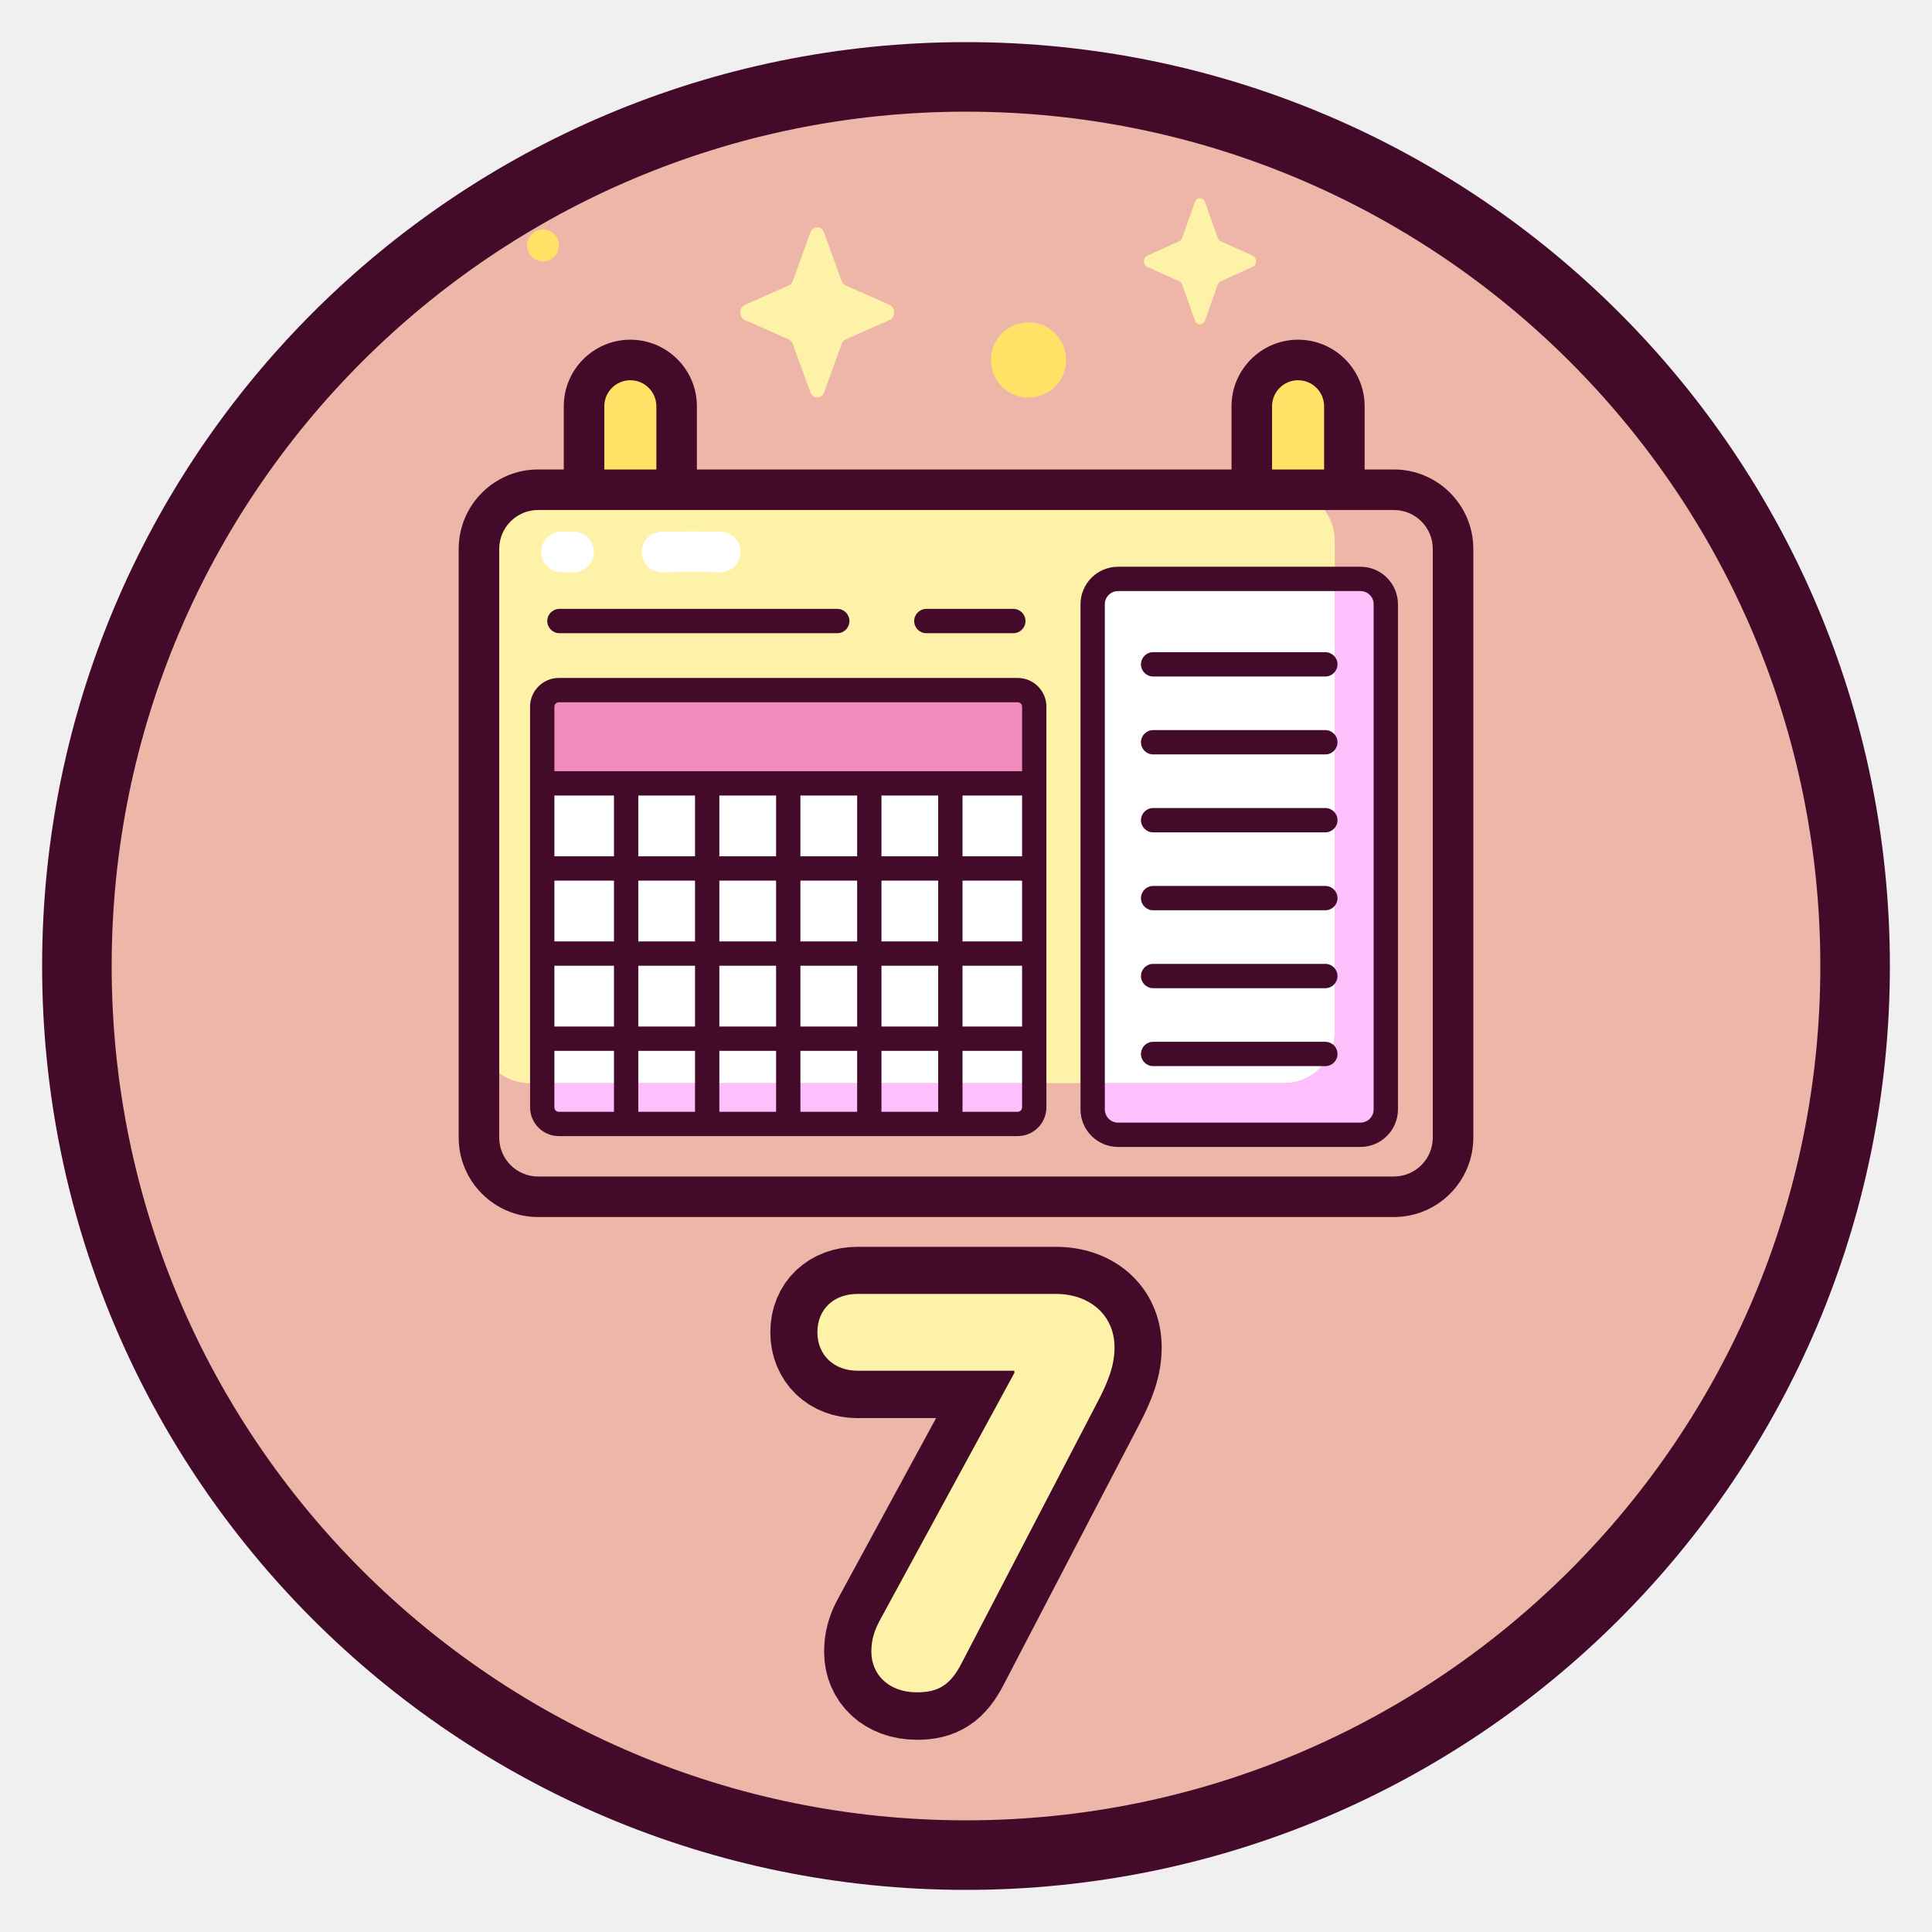
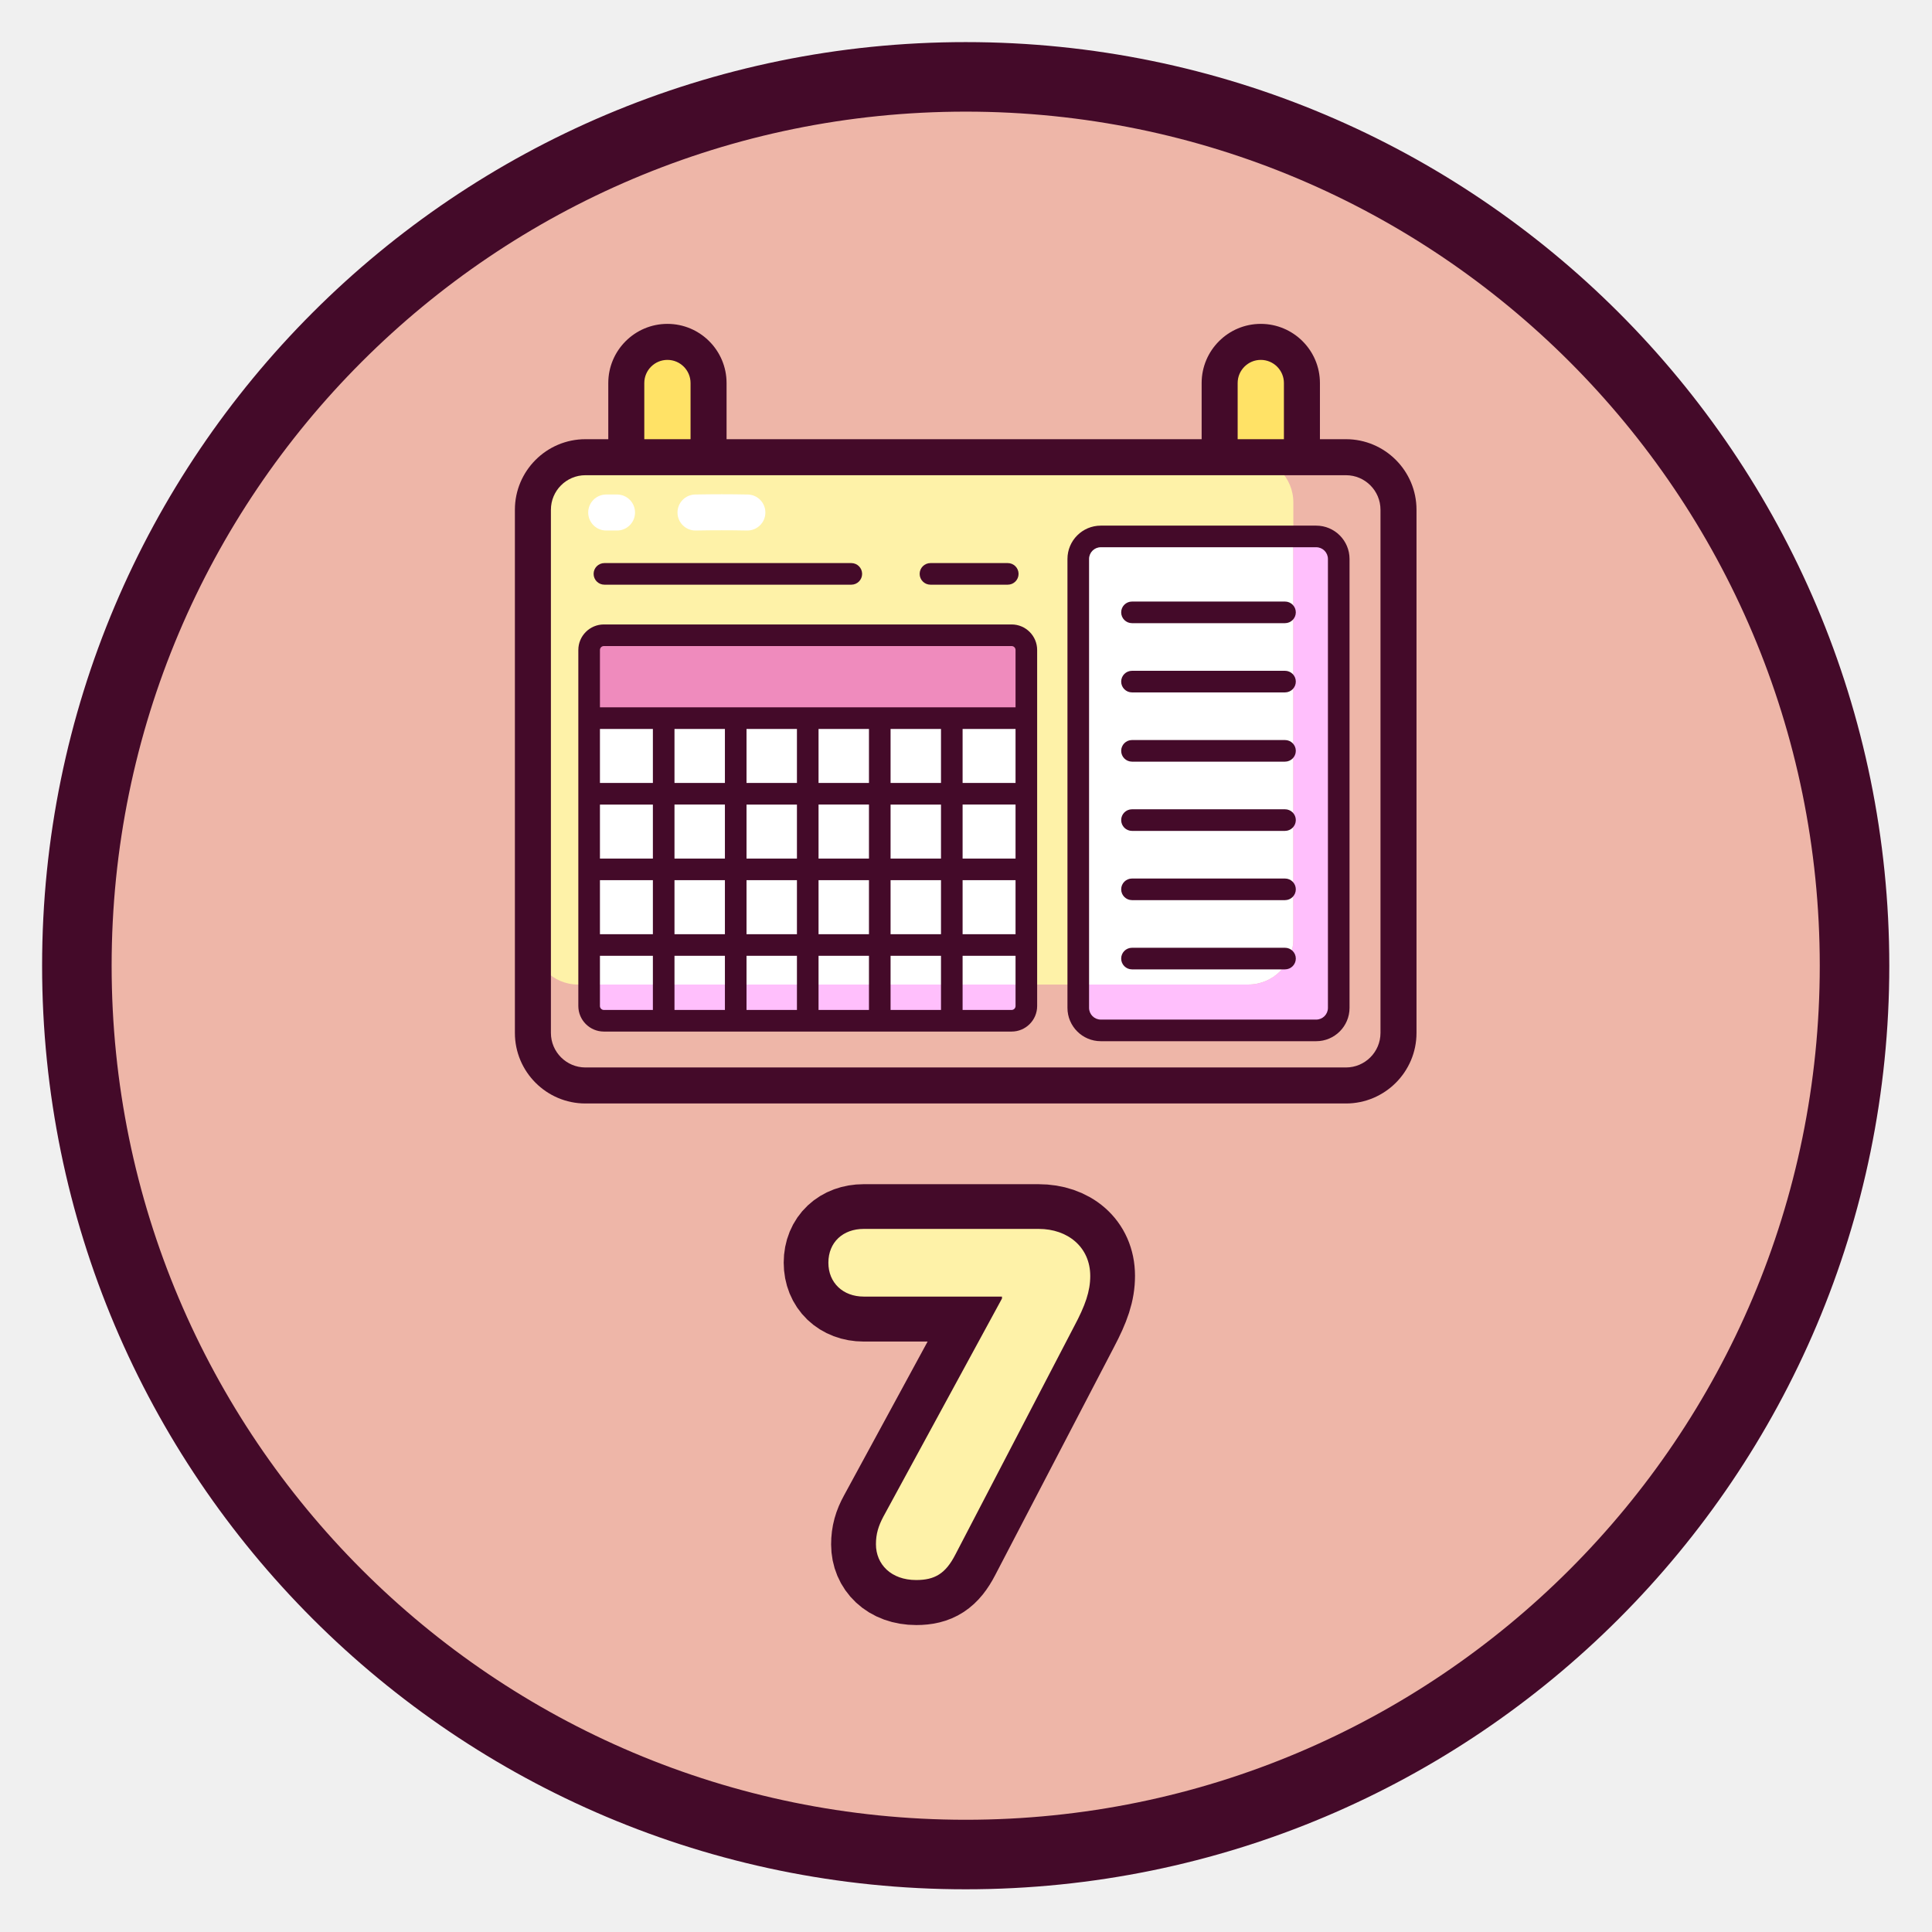
- <svg xmlns="http://www.w3.org/2000/svg" width="100%" height="100%" viewBox="0 0 256 256" version="1.1" xml:space="preserve" style="fill-rule:evenodd;clip-rule:evenodd;stroke-linecap:round;stroke-linejoin:round;stroke-miterlimit:1.5;">
-   <g transform="matrix(0.06144,0,0,0.06144,-0.265856,6.21668)">
-     <circle cx="2087.66" cy="1982.15" r="1917.5" style="fill:rgb(238,182,168);stroke:rgb(68,10,41);stroke-width:150px;" />
-   </g>
-   <g transform="matrix(0.06144,0,0,0.06144,34.285,21.5881)">
-     <path d="M1419.84,3298.67C1465.54,3298.67 1491.33,3282.26 1515.35,3235.98L1805.97,2678.16C1833.51,2626.01 1845.23,2592.03 1845.23,2553.95C1845.23,2483.05 1790.74,2439.69 1719.26,2439.69L1290.93,2439.69C1241.13,2439.69 1205.39,2471.91 1205.39,2521.72C1205.39,2571.52 1241.13,2604.92 1290.93,2604.92L1630.19,2604.92L1630.19,2609.02L1339.57,3143.98C1327.26,3166.25 1321.4,3186.17 1321.4,3211.37C1321.4,3260 1358.32,3298.67 1419.84,3298.67Z" style="fill:none;fill-rule:nonzero;stroke:rgb(68,10,41);stroke-width:204.17px;stroke-linecap:butt;stroke-miterlimit:2;" />
-     <g transform="matrix(1200,0,0,1200,1179.61,3285.2)">
-       <path d="M0.2,0.011C0.238,0.011 0.26,-0.002 0.28,-0.041L0.522,-0.506C0.545,-0.549 0.555,-0.578 0.555,-0.609C0.555,-0.668 0.509,-0.705 0.45,-0.705L0.093,-0.705C0.051,-0.705 0.021,-0.678 0.021,-0.636C0.021,-0.595 0.051,-0.567 0.093,-0.567L0.375,-0.567L0.375,-0.563L0.133,-0.118C0.123,-0.099 0.118,-0.083 0.118,-0.062C0.118,-0.021 0.149,0.011 0.2,0.011Z" style="fill:rgb(254,242,168);fill-rule:nonzero;" />
+ <svg xmlns="http://www.w3.org/2000/svg" width="100%" height="100%" viewBox="0 0 1067 1067" version="1.1" xml:space="preserve" style="fill-rule:evenodd;clip-rule:evenodd;stroke-linecap:round;stroke-linejoin:round;stroke-miterlimit:1.5;">
+   <circle cx="533.333" cy="533.333" r="490.88" style="fill:#eeb6a8;stroke:#440a29;stroke-width:38.4px;" />
+   <g transform="matrix(0.242956,0,0,0.242956,159.15,71.4763)">
+     <path d="M1427.73,3297.71c42.456,0 66.406,-15.24 88.722,-58.241l269.977,-518.181c25.582,-48.443 36.469,-80.013 36.469,-115.393c-0,-65.862 -50.621,-106.14 -117.027,-106.14l-397.889,-0c-46.266,-0 -79.469,29.936 -79.469,76.203c0,46.266 33.203,77.291 79.469,77.291l315.155,0l-0,3.811l-269.977,496.953c-11.431,20.684 -16.874,39.19 -16.874,62.595c0,45.178 34.292,81.102 91.444,81.102Z" style="fill:none;fill-rule:nonzero;stroke:#440a29;stroke-width:204.17px;stroke-linecap:butt;stroke-miterlimit:2;" />
+     <g transform="matrix(1114.74,0,0,1114.74,1204.56,3285.2)">
+       <path d="M0.2,0.011c0.038,0 0.06,-0.013 0.08,-0.052l0.242,-0.465c0.023,-0.043 0.033,-0.072 0.033,-0.103c-0,-0.059 -0.046,-0.096 -0.105,-0.096l-0.357,0c-0.042,0 -0.072,0.027 -0.072,0.069c0,0.041 0.03,0.069 0.072,0.069l0.282,0l0,0.004l-0.242,0.445c-0.01,0.019 -0.015,0.035 -0.015,0.056c0,0.041 0.031,0.073 0.082,0.073Z" style="fill:#fef2a8;fill-rule:nonzero;" />
    </g>
  </g>
-   <g transform="matrix(0.263672,0,0,0.263672,128,93.7624)">
-     <g transform="matrix(1,0,0,1,-256,-256)">
+   <g>
+     <g>
+       <path d="M368.604,286.268c-12.547,-0 -22.719,-10.171 -22.719,-22.719l0,-52.016c0,-12.547 10.172,-22.719 22.719,-22.719c12.547,0 22.718,10.171 22.718,22.719l-0,52.016c-0,12.547 -10.171,22.719 -22.718,22.719Z" style="fill:#ffe266;fill-rule:nonzero;" />
+       <path d="M696.304,286.268c-12.547,-0 -22.719,-10.171 -22.719,-22.719l0,-52.016c0,-12.547 10.171,-22.719 22.719,-22.719c12.547,0 22.718,10.171 22.718,22.719l-0,52.016c-0,12.547 -10.171,22.719 -22.718,22.719Z" style="fill:#ffe266;fill-rule:nonzero;" />
+       <path d="M743.342,599.482l-420.016,0c-16.025,0 -29.015,-12.99 -29.015,-29.014l-0,-288.95c-0,-16.025 12.99,-29.015 29.015,-29.015l420.016,-0c16.025,-0 29.015,12.99 29.015,29.015l-0,288.95c-0.001,16.024 -12.991,29.014 -29.015,29.014Z" style="fill:#fef2a8;fill-rule:nonzero;" />
+       <path d="M726.911,569.064l-118.97,0c-6.871,0 -12.441,-5.57 -12.441,-12.44l0,-247.923c0,-6.871 5.57,-12.44 12.441,-12.44l118.97,-0c6.872,-0 12.441,5.57 12.441,12.44l-0,247.923c-0,6.871 -5.569,12.44 -12.441,12.44Z" style="fill:#fff;fill-rule:nonzero;" />
+       <path d="M333.503,350.835l225.188,-0c4.494,-0 8.136,3.643 8.136,8.137l0,196.632c0,4.494 -3.642,8.136 -8.136,8.136l-225.188,0c-4.494,0 -8.136,-3.642 -8.136,-8.136l-0,-196.631c-0,-4.494 3.642,-8.138 8.136,-8.138Z" style="fill:#fff;fill-rule:nonzero;" />
+       <path d="M566.828,395.66l0,-36.688c0,-4.494 -3.643,-8.137 -8.136,-8.137l-225.189,-0c-4.494,-0 -8.136,3.643 -8.136,8.137l-0,36.688l241.461,0Z" style="fill:#ef8bbd;fill-rule:nonzero;" />
+       <path d="M743.342,252.503l-53.977,-0c13.76,-0 24.915,11.154 24.915,24.914l-0,241.407c-0,13.76 -11.155,24.915 -24.915,24.915l-370.139,0c-13.761,0 -24.915,-11.155 -24.915,-24.915l-0,51.643c-0,16.024 12.99,29.014 29.015,29.014l420.016,0c16.025,0 29.015,-12.99 29.015,-29.014l-0,-288.949c-0.001,-16.025 -12.991,-29.015 -29.015,-29.015Z" style="fill:#eeb6a8;fill-rule:nonzero;" />
      <g>
-         <g>
-           <path d="M87.317,181.085C74.469,181.085 64.053,170.67 64.053,157.821L64.053,104.557C64.053,91.709 74.469,81.293 87.317,81.293C100.165,81.293 110.58,91.708 110.58,104.557L110.58,157.821C110.58,170.669 100.165,181.085 87.317,181.085Z" style="fill:rgb(255,226,102);fill-rule:nonzero;" />
-           <path d="M422.882,181.085C410.034,181.085 399.618,170.67 399.618,157.821L399.618,104.557C399.618,91.709 410.033,81.293 422.882,81.293C435.73,81.293 446.145,91.708 446.145,104.557L446.145,157.821C446.145,170.669 435.73,181.085 422.882,181.085Z" style="fill:rgb(255,226,102);fill-rule:nonzero;" />
-           <path d="M471.049,501.817L40.952,501.817C24.543,501.817 11.241,488.515 11.241,472.106L11.241,176.221C11.241,159.812 24.543,146.51 40.952,146.51L471.049,146.51C487.458,146.51 500.76,159.812 500.76,176.221L500.76,472.106C500.759,488.515 487.457,501.817 471.049,501.817Z" style="fill:rgb(254,242,168);fill-rule:nonzero;" />
-           <path d="M454.224,470.669L332.398,470.669C325.362,470.669 319.659,464.965 319.659,457.93L319.659,204.057C319.659,197.021 325.362,191.318 332.398,191.318L454.224,191.318C461.26,191.318 466.963,197.022 466.963,204.057L466.963,457.93C466.963,464.966 461.26,470.669 454.224,470.669Z" style="fill:white;fill-rule:nonzero;" />
-           <path d="M51.374,247.202L281.966,247.202C286.568,247.202 290.298,250.932 290.298,255.534L290.298,456.885C290.298,461.487 286.568,465.217 281.966,465.217L51.374,465.217C46.772,465.217 43.042,461.487 43.042,456.885L43.042,255.535C43.042,250.933 46.772,247.202 51.374,247.202Z" style="fill:white;fill-rule:nonzero;" />
-           <path d="M290.299,293.103L290.299,255.534C290.299,250.932 286.568,247.202 281.967,247.202L51.374,247.202C46.772,247.202 43.042,250.932 43.042,255.534L43.042,293.103L290.299,293.103Z" style="fill:rgb(239,139,189);fill-rule:nonzero;" />
-           <path d="M471.049,146.51L415.776,146.51C429.867,146.51 441.289,157.932 441.289,172.022L441.289,419.223C441.289,433.313 429.867,444.736 415.776,444.736L36.754,444.736C22.663,444.736 11.241,433.313 11.241,419.223L11.241,472.105C11.241,488.514 24.543,501.816 40.952,501.816L471.049,501.816C487.458,501.816 500.76,488.514 500.76,472.105L500.76,176.221C500.759,159.812 487.457,146.51 471.049,146.51Z" style="fill:rgb(238,182,168);fill-rule:nonzero;" />
-           <g>
-             <path d="M51.374,465.218L281.966,465.218C286.568,465.218 290.298,461.488 290.298,456.886L290.298,444.737L43.042,444.737L43.042,456.886C43.042,461.488 46.772,465.218 51.374,465.218Z" style="fill:rgb(255,191,252);fill-rule:nonzero;" />
-             <path d="M454.224,191.318L441.289,191.318L441.289,419.224C441.289,433.314 429.867,444.737 415.776,444.737L319.659,444.737L319.659,457.93C319.659,464.966 325.362,470.669 332.398,470.669L454.224,470.669C461.26,470.669 466.963,464.965 466.963,457.93L466.963,204.057C466.963,197.022 461.259,191.318 454.224,191.318Z" style="fill:rgb(255,191,252);fill-rule:nonzero;" />
-           </g>
-         </g>
-         <g>
-           <g>
-             <path d="M471.048,136.327L456.329,136.327L456.329,104.558C456.329,86.115 441.324,71.11 422.881,71.11C404.438,71.11 389.434,86.115 389.434,104.558L389.434,136.327L120.764,136.327L120.764,104.558C120.764,86.115 105.759,71.11 87.317,71.11C68.875,71.11 53.87,86.115 53.87,104.558L53.87,136.327L40.952,136.327C18.954,136.327 1.057,154.224 1.057,176.221L1.057,472.107C1.057,494.103 18.954,512 40.952,512L471.048,512C493.046,512 510.943,494.103 510.943,472.106L510.943,176.22C510.943,154.223 493.046,136.327 471.048,136.327ZM409.802,104.558C409.802,97.345 415.669,91.477 422.881,91.477C430.094,91.477 435.961,97.345 435.961,104.558L435.961,136.327L409.801,136.327L409.801,104.558L409.802,104.558ZM74.237,104.558C74.237,97.345 80.104,91.477 87.316,91.477C94.529,91.477 100.396,97.345 100.396,104.558L100.396,136.327L74.236,136.327L74.236,104.558L74.237,104.558ZM490.576,472.106C490.576,482.873 481.816,491.633 471.048,491.633L40.952,491.633C30.185,491.633 21.424,482.874 21.424,472.106L21.424,176.22C21.424,165.453 30.184,156.693 40.952,156.693L471.048,156.693C481.815,156.693 490.576,165.452 490.576,176.22L490.576,472.106Z" style="fill:rgb(68,10,41);fill-rule:nonzero;" />
-             <path d="M454.223,185.208L332.397,185.208C322.004,185.208 313.548,193.664 313.548,204.057L313.548,457.93C313.548,468.323 322.004,476.78 332.397,476.78L454.223,476.78C464.616,476.78 473.073,468.324 473.073,457.93L473.073,204.057C473.073,193.664 464.617,185.208 454.223,185.208ZM460.853,457.93C460.853,461.586 457.879,464.559 454.224,464.559L332.397,464.559C328.741,464.559 325.768,461.585 325.768,457.93L325.768,204.057C325.768,200.401 328.742,197.428 332.397,197.428L454.223,197.428C457.879,197.428 460.852,200.401 460.852,204.057L460.852,457.93L460.853,457.93Z" style="fill:rgb(68,10,41);fill-rule:nonzero;" />
-             <path d="M281.966,241.093L51.374,241.093C43.411,241.093 36.932,247.572 36.932,255.535L36.932,456.886C36.932,464.85 43.411,471.329 51.374,471.329L281.966,471.329C289.93,471.329 296.409,464.85 296.409,456.886L296.409,255.534C296.409,247.572 289.93,241.093 281.966,241.093ZM51.374,253.313L281.966,253.313C283.191,253.313 284.189,254.31 284.189,255.535L284.189,287.962L49.152,287.962L49.152,255.535C49.152,254.309 50.149,253.313 51.374,253.313ZM132.046,342.953L160.56,342.953L160.56,373.504L132.046,373.504L132.046,342.953ZM119.826,373.503L91.312,373.503L91.312,342.952L119.826,342.952L119.826,373.503ZM160.56,385.723L160.56,416.273L132.046,416.273L132.046,385.723L160.56,385.723ZM172.781,385.723L201.295,385.723L201.295,416.273L172.781,416.273L172.781,385.723ZM172.781,373.503L172.781,342.952L201.295,342.952L201.295,373.503L172.781,373.503ZM213.515,342.953L242.029,342.953L242.029,373.504L213.515,373.504L213.515,342.953ZM213.515,330.732L213.515,300.182L242.029,300.182L242.029,330.732L213.515,330.732ZM201.294,330.732L172.78,330.732L172.78,300.182L201.294,300.182L201.294,330.732ZM160.56,330.732L132.046,330.732L132.046,300.182L160.56,300.182L160.56,330.732ZM119.826,330.732L91.312,330.732L91.312,300.182L119.826,300.182L119.826,330.732ZM79.092,330.732L49.152,330.732L49.152,300.182L79.092,300.182L79.092,330.732ZM79.092,342.953L79.092,373.504L49.152,373.504L49.152,342.953L79.092,342.953ZM79.092,385.723L79.092,416.273L49.152,416.273L49.152,385.723L79.092,385.723ZM91.312,385.723L119.826,385.723L119.826,416.273L91.312,416.273L91.312,385.723ZM119.826,428.494L119.826,459.108L91.312,459.108L91.312,428.494L119.826,428.494ZM132.046,428.494L160.56,428.494L160.56,459.108L132.046,459.108L132.046,428.494ZM172.781,428.494L201.295,428.494L201.295,459.108L172.781,459.108L172.781,428.494ZM213.515,428.494L242.029,428.494L242.029,459.108L213.515,459.108L213.515,428.494ZM213.515,416.274L213.515,385.724L242.029,385.724L242.029,416.274L213.515,416.274ZM254.249,385.723L284.189,385.723L284.189,416.273L254.249,416.273L254.249,385.723ZM254.249,373.503L254.249,342.952L284.189,342.952L284.189,373.503L254.249,373.503ZM254.249,330.732L254.249,300.182L284.189,300.182L284.189,330.732L254.249,330.732ZM49.152,456.886L49.152,428.494L79.092,428.494L79.092,459.108L51.374,459.108C50.149,459.108 49.152,458.111 49.152,456.886ZM281.966,459.108L254.249,459.108L254.249,428.494L284.189,428.494L284.189,456.886C284.189,458.111 283.191,459.108 281.966,459.108Z" style="fill:rgb(68,10,41);fill-rule:nonzero;" />
-             <path d="M51.683,218.606L191.315,218.606C194.689,218.606 197.425,215.87 197.425,212.496C197.425,209.122 194.689,206.386 191.315,206.386L51.683,206.386C48.309,206.386 45.573,209.122 45.573,212.496C45.573,215.87 48.309,218.606 51.683,218.606Z" style="fill:rgb(68,10,41);fill-rule:nonzero;" />
-             <path d="M236.069,218.606L279.789,218.606C283.163,218.606 285.899,215.87 285.899,212.496C285.899,209.122 283.163,206.386 279.789,206.386L236.069,206.386C232.695,206.386 229.959,209.122 229.959,212.496C229.959,215.87 232.695,218.606 236.069,218.606Z" style="fill:rgb(68,10,41);fill-rule:nonzero;" />
-             <path d="M436.58,228.144L350.041,228.144C346.667,228.144 343.931,230.88 343.931,234.254C343.931,237.628 346.667,240.364 350.041,240.364L436.58,240.364C439.954,240.364 442.69,237.628 442.69,234.254C442.69,230.88 439.955,228.144 436.58,228.144Z" style="fill:rgb(68,10,41);fill-rule:nonzero;" />
-             <path d="M436.58,267.304L350.041,267.304C346.667,267.304 343.931,270.04 343.931,273.414C343.931,276.788 346.667,279.524 350.041,279.524L436.58,279.524C439.954,279.524 442.69,276.788 442.69,273.414C442.69,270.04 439.955,267.304 436.58,267.304Z" style="fill:rgb(68,10,41);fill-rule:nonzero;" />
-             <path d="M436.58,306.463L350.041,306.463C346.667,306.463 343.931,309.199 343.931,312.573C343.931,315.947 346.667,318.683 350.041,318.683L436.58,318.683C439.954,318.683 442.69,315.947 442.69,312.573C442.69,309.199 439.955,306.463 436.58,306.463Z" style="fill:rgb(68,10,41);fill-rule:nonzero;" />
-             <path d="M436.58,345.623L350.041,345.623C346.667,345.623 343.931,348.359 343.931,351.733C343.931,355.107 346.667,357.843 350.041,357.843L436.58,357.843C439.954,357.843 442.69,355.107 442.69,351.733C442.69,348.359 439.955,345.623 436.58,345.623Z" style="fill:rgb(68,10,41);fill-rule:nonzero;" />
-             <path d="M436.58,384.782L350.041,384.782C346.667,384.782 343.931,387.518 343.931,390.892C343.931,394.266 346.667,397.002 350.041,397.002L436.58,397.002C439.954,397.002 442.69,394.266 442.69,390.892C442.69,387.518 439.955,384.782 436.58,384.782Z" style="fill:rgb(68,10,41);fill-rule:nonzero;" />
-             <path d="M436.58,423.941L350.041,423.941C346.667,423.941 343.931,426.677 343.931,430.051C343.931,433.425 346.667,436.161 350.041,436.161L436.58,436.161C439.954,436.161 442.69,433.425 442.69,430.051C442.69,426.677 439.955,423.941 436.58,423.941Z" style="fill:rgb(68,10,41);fill-rule:nonzero;" />
-           </g>
-           <path d="M103.19,187.972C97.654,187.972 93.115,183.536 93.012,177.977C92.908,172.353 97.383,167.711 103.006,167.608C113.388,167.416 122.554,167.418 132.723,167.608C138.346,167.713 142.819,172.358 142.713,177.982C142.608,183.605 137.936,188.07 132.339,187.971C122.433,187.784 113.501,187.784 103.382,187.971C103.318,187.971 103.253,187.972 103.19,187.972Z" style="fill:white;fill-rule:nonzero;" />
-           <path d="M58.813,187.972L52.7,187.972C47.076,187.972 42.516,183.412 42.516,177.789C42.516,172.165 47.076,167.605 52.7,167.605L58.813,167.605C64.437,167.605 68.996,172.165 68.996,177.789C68.996,183.412 64.436,187.972 58.813,187.972Z" style="fill:white;fill-rule:nonzero;" />
-         </g>
-         <g>
-           <path d="M306.304,81.294C306.304,91.725 297.848,100.181 287.417,100.181C276.986,100.181 268.53,91.725 268.53,81.294C268.53,70.863 276.986,62.407 287.417,62.407C297.848,62.407 306.304,70.863 306.304,81.294Z" style="fill:rgb(255,226,102);fill-rule:nonzero;" />
-           <path d="M51.421,23.694C51.421,28.112 47.84,31.693 43.423,31.693C39.005,31.693 35.424,28.112 35.424,23.694C35.424,19.276 39.005,15.696 43.423,15.696C47.84,15.696 51.421,19.277 51.421,23.694Z" style="fill:rgb(255,226,102);fill-rule:nonzero;" />
-           <g>
-             <path d="M376.082,1.912L382.498,19.954C382.773,20.726 383.316,21.339 384.003,21.648L400.032,28.87C402.296,29.89 402.296,33.498 400.032,34.519L384.003,41.741C383.317,42.05 382.773,42.662 382.498,43.435L376.082,61.477C375.176,64.026 371.97,64.026 371.063,61.477L364.647,43.435C364.372,42.662 363.829,42.05 363.142,41.741L347.113,34.519C344.849,33.499 344.849,29.891 347.113,28.87L363.142,21.648C363.828,21.339 364.372,20.727 364.647,19.954L371.063,1.912C371.97,-0.637 375.176,-0.637 376.082,1.912Z" style="fill:rgb(254,242,168);fill-rule:nonzero;" />
-             <path d="M184.678,17.261L193.494,41.583C193.872,42.624 194.619,43.45 195.562,43.867L217.587,53.603C220.699,54.978 220.699,59.843 217.587,61.218L195.562,70.954C194.619,71.371 193.872,72.196 193.494,73.237L184.678,97.559C183.432,100.995 179.028,100.995 177.782,97.559L168.966,73.237C168.588,72.196 167.841,71.37 166.898,70.954L144.873,61.218C141.761,59.843 141.761,54.978 144.873,53.603L166.898,43.867C167.841,43.45 168.588,42.625 168.966,41.583L177.782,17.261C179.028,13.825 183.433,13.825 184.678,17.261Z" style="fill:rgb(254,242,168);fill-rule:nonzero;" />
-           </g>
-         </g>
+         <path d="M333.503,563.741l225.188,0c4.494,0 8.136,-3.642 8.136,-8.137l0,-11.864l-241.46,0l-0,11.864c-0,4.495 3.642,8.137 8.136,8.137Z" style="fill:#ffbffc;fill-rule:nonzero;" />
+         <path d="M726.911,296.261l-12.631,-0l-0,222.564c-0,13.76 -11.155,24.915 -24.915,24.915l-93.865,0l0,12.884c0,6.871 5.57,12.44 12.441,12.44l118.97,0c6.872,0 12.441,-5.57 12.441,-12.44l-0,-247.923c-0,-6.87 -5.57,-12.44 -12.441,-12.44Z" style="fill:#ffbffc;fill-rule:nonzero;" />
      </g>
+     </g>
+     <g>
+       <g>
+         <path d="M743.341,242.559l-14.374,-0l0,-31.025c0,-18.011 -14.653,-32.664 -32.664,-32.664c-18.011,0 -32.663,14.653 -32.663,32.664l-0,31.025l-262.373,-0l-0,-31.025c-0,-18.011 -14.653,-32.664 -32.663,-32.664c-18.01,0 -32.663,14.653 -32.663,32.664l-0,31.025l-12.615,-0c-21.483,-0 -38.96,17.477 -38.96,38.959l-0,288.951c-0,21.48 17.477,38.958 38.96,38.958l420.015,-0c21.483,-0 38.96,-17.478 38.96,-38.959l0,-288.951c0,-21.482 -17.477,-38.958 -38.96,-38.958Zm-59.81,-31.025c-0,-7.044 5.729,-12.774 12.772,-12.774c7.044,-0 12.773,5.73 12.773,12.774l0,31.025l-25.546,-0l-0,-31.025l0.001,0Zm-327.701,0c0,-7.044 5.73,-12.774 12.773,-12.774c7.044,-0 12.773,5.73 12.773,12.774l0,31.025l-25.547,-0l0,-31.025l0.001,0Zm406.581,358.934c0,10.514 -8.554,19.069 -19.07,19.069l-420.015,0c-10.515,0 -19.071,-8.554 -19.071,-19.069l0,-288.951c0,-10.515 8.555,-19.07 19.071,-19.07l420.015,0c10.515,0 19.07,8.554 19.07,19.07l0,288.951Z" style="fill:#440a29;fill-rule:nonzero;" />
+         <path d="M726.91,290.294l-118.97,-0c-10.15,-0 -18.407,8.258 -18.407,18.407l-0,247.923c-0,10.149 8.257,18.408 18.407,18.408l118.97,0c10.15,0 18.409,-8.258 18.409,-18.408l-0,-247.923c-0,-10.149 -8.258,-18.407 -18.409,-18.407Zm6.475,266.33c0,3.57 -2.904,6.474 -6.474,6.474l-118.971,-0c-3.571,-0 -6.474,-2.905 -6.474,-6.474l0,-247.923c0,-3.57 2.904,-6.473 6.474,-6.473l118.97,-0c3.571,-0 6.474,2.903 6.474,6.473l0,247.923l0.001,0Z" style="fill:#440a29;fill-rule:nonzero;" />
+         <path d="M558.691,344.869l-225.188,0c-7.776,0 -14.103,6.327 -14.103,14.104l-0,196.631c-0,7.778 6.327,14.105 14.103,14.105l225.188,-0c7.777,-0 14.104,-6.327 14.104,-14.105l0,-196.632c0,-7.776 -6.327,-14.103 -14.104,-14.103Zm-225.188,11.934l225.188,-0c1.196,-0 2.171,0.973 2.171,2.17l-0,31.667l-229.529,-0l0,-31.667c0,-1.198 0.974,-2.17 2.17,-2.17Zm78.782,87.539l27.845,-0l0,29.835l-27.845,-0l-0,-29.835Zm-11.934,29.834l-27.846,-0l0,-29.835l27.846,-0l-0,29.835Zm39.779,11.933l0,29.834l-27.845,0l-0,-29.834l27.845,0Zm11.935,0l27.845,0l0,29.834l-27.845,0l-0,-29.834Zm-0,-11.933l-0,-29.835l27.845,-0l0,29.835l-27.845,-0Zm39.779,-29.834l27.846,-0l-0,29.835l-27.846,-0l0,-29.835Zm0,-11.935l0,-29.834l27.846,0l-0,29.834l-27.846,0Zm-11.934,0l-27.846,0l-0,-29.834l27.846,0l-0,29.834Zm-39.78,0l-27.845,0l-0,-29.834l27.845,0l0,29.834Zm-39.779,0l-27.846,0l0,-29.834l27.846,0l-0,29.834Zm-39.779,0l-29.239,0l0,-29.834l29.239,0l-0,29.834Zm-0,11.935l-0,29.835l-29.239,-0l0,-29.835l29.239,-0Zm-0,41.767l-0,29.834l-29.239,0l0,-29.834l29.239,0Zm11.933,0l27.846,0l-0,29.834l-27.846,0l0,-29.834Zm27.846,41.769l-0,29.896l-27.846,0l0,-29.896l27.846,-0Zm11.934,-0l27.845,-0l0,29.896l-27.845,0l-0,-29.896Zm39.78,-0l27.845,-0l0,29.896l-27.845,0l-0,-29.896Zm39.779,-0l27.846,-0l-0,29.896l-27.846,0l0,-29.896Zm0,-11.934l0,-29.834l27.846,0l-0,29.834l-27.846,0Zm39.779,-29.835l29.239,0l-0,29.834l-29.239,0l0,-29.834Zm0,-11.933l0,-29.835l29.239,-0l-0,29.835l-29.239,-0Zm0,-41.769l0,-29.834l29.239,0l-0,29.834l-29.239,0Zm-200.29,123.197l0,-27.726l29.239,-0l-0,29.896l-27.069,0c-1.196,0 -2.17,-0.973 -2.17,-2.17Zm227.358,2.17l-27.068,0l0,-29.896l29.239,-0l-0,27.726c-0,1.197 -0.975,2.17 -2.171,2.17Z" style="fill:#440a29;fill-rule:nonzero;" />
+         <path d="M333.805,322.909l136.359,0c3.295,0 5.967,-2.672 5.967,-5.967c0,-3.295 -2.672,-5.966 -5.967,-5.966l-136.359,-0c-3.295,-0 -5.967,2.671 -5.967,5.966c0,3.295 2.672,5.967 5.967,5.967Z" style="fill:#440a29;fill-rule:nonzero;" />
+         <path d="M513.869,322.909l42.696,0c3.295,0 5.967,-2.672 5.967,-5.967c-0,-3.295 -2.672,-5.966 -5.967,-5.966l-42.696,-0c-3.294,-0 -5.966,2.671 -5.966,5.966c-0,3.295 2.672,5.967 5.966,5.967Z" style="fill:#440a29;fill-rule:nonzero;" />
+         <path d="M709.681,332.224l-84.511,-0c-3.295,-0 -5.967,2.672 -5.967,5.966c0,3.295 2.672,5.967 5.967,5.967l84.511,0c3.295,0 5.967,-2.672 5.967,-5.967c-0,-3.294 -2.671,-5.966 -5.967,-5.966Z" style="fill:#440a29;fill-rule:nonzero;" />
+         <path d="M709.681,370.466l-84.511,-0c-3.295,-0 -5.967,2.672 -5.967,5.967c0,3.295 2.672,5.966 5.967,5.966l84.511,0c3.295,0 5.967,-2.671 5.967,-5.966c-0,-3.295 -2.671,-5.967 -5.967,-5.967Z" style="fill:#440a29;fill-rule:nonzero;" />
+         <path d="M709.681,408.707l-84.511,0c-3.295,0 -5.967,2.672 -5.967,5.967c0,3.295 2.672,5.967 5.967,5.967l84.511,-0c3.295,-0 5.967,-2.672 5.967,-5.967c-0,-3.295 -2.671,-5.967 -5.967,-5.967Z" style="fill:#440a29;fill-rule:nonzero;" />
+         <path d="M709.681,446.949l-84.511,0c-3.295,0 -5.967,2.672 -5.967,5.967c0,3.295 2.672,5.967 5.967,5.967l84.511,-0c3.295,-0 5.967,-2.672 5.967,-5.967c-0,-3.295 -2.671,-5.967 -5.967,-5.967Z" style="fill:#440a29;fill-rule:nonzero;" />
+         <path d="M709.681,485.19l-84.511,0c-3.295,0 -5.967,2.672 -5.967,5.967c0,3.295 2.672,5.967 5.967,5.967l84.511,0c3.295,0 5.967,-2.672 5.967,-5.967c-0,-3.295 -2.671,-5.967 -5.967,-5.967Z" style="fill:#440a29;fill-rule:nonzero;" />
+         <path d="M709.681,523.432l-84.511,-0c-3.295,-0 -5.967,2.672 -5.967,5.966c0,3.295 2.672,5.967 5.967,5.967l84.511,0c3.295,0 5.967,-2.672 5.967,-5.967c-0,-3.294 -2.671,-5.966 -5.967,-5.966Z" style="fill:#440a29;fill-rule:nonzero;" />
+       </g>
+       <path d="M384.105,292.993c-5.406,0 -9.839,-4.332 -9.94,-9.761c-0.101,-5.492 4.269,-10.025 9.76,-10.126c10.139,-0.187 19.09,-0.185 29.021,0c5.491,0.103 9.859,4.639 9.755,10.131c-0.102,5.492 -4.665,9.852 -10.13,9.755c-9.674,-0.182 -18.397,-0.182 -28.279,0c-0.062,0 -0.126,0.001 -0.187,0.001Z" style="fill:#fff;fill-rule:nonzero;" />
+       <path d="M340.768,292.993l-5.97,0c-5.492,0 -9.945,-4.453 -9.945,-9.944c-0,-5.492 4.453,-9.945 9.945,-9.945l5.97,-0c5.492,-0 9.944,4.453 9.944,9.945c0,5.491 -4.453,9.944 -9.944,9.944Z" style="fill:#fff;fill-rule:nonzero;" />
    </g>
  </g>
</svg>
